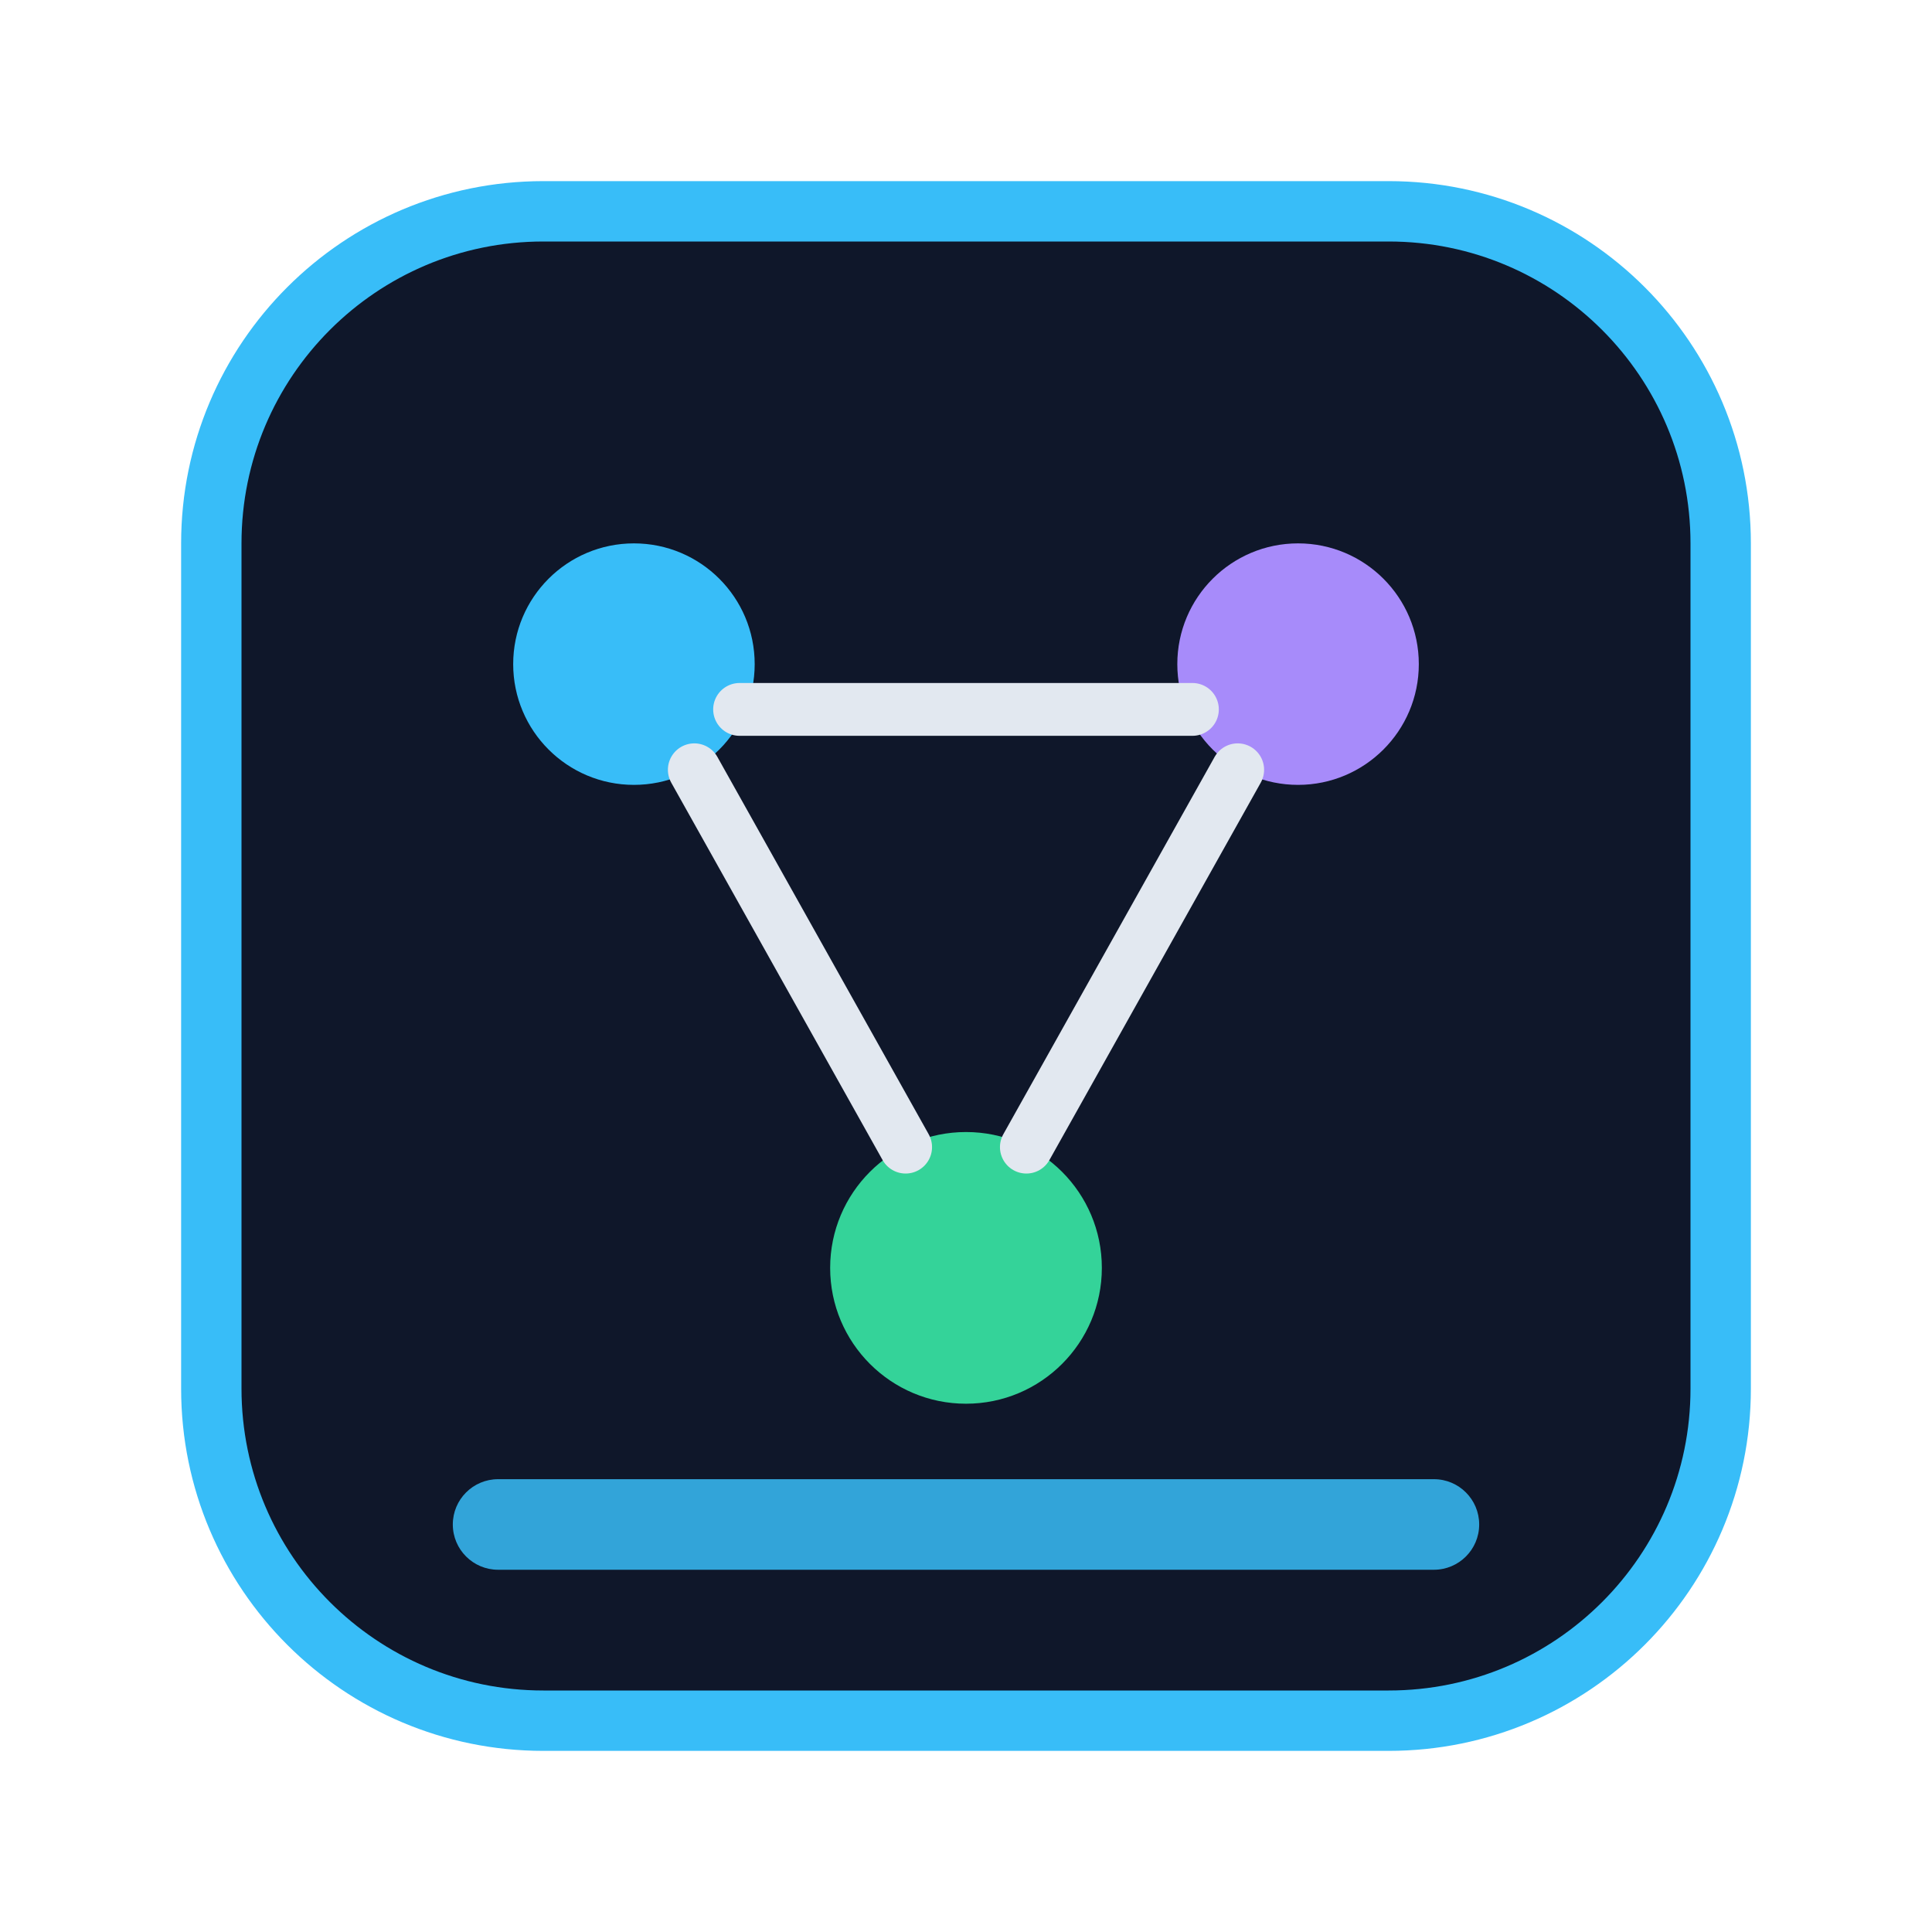
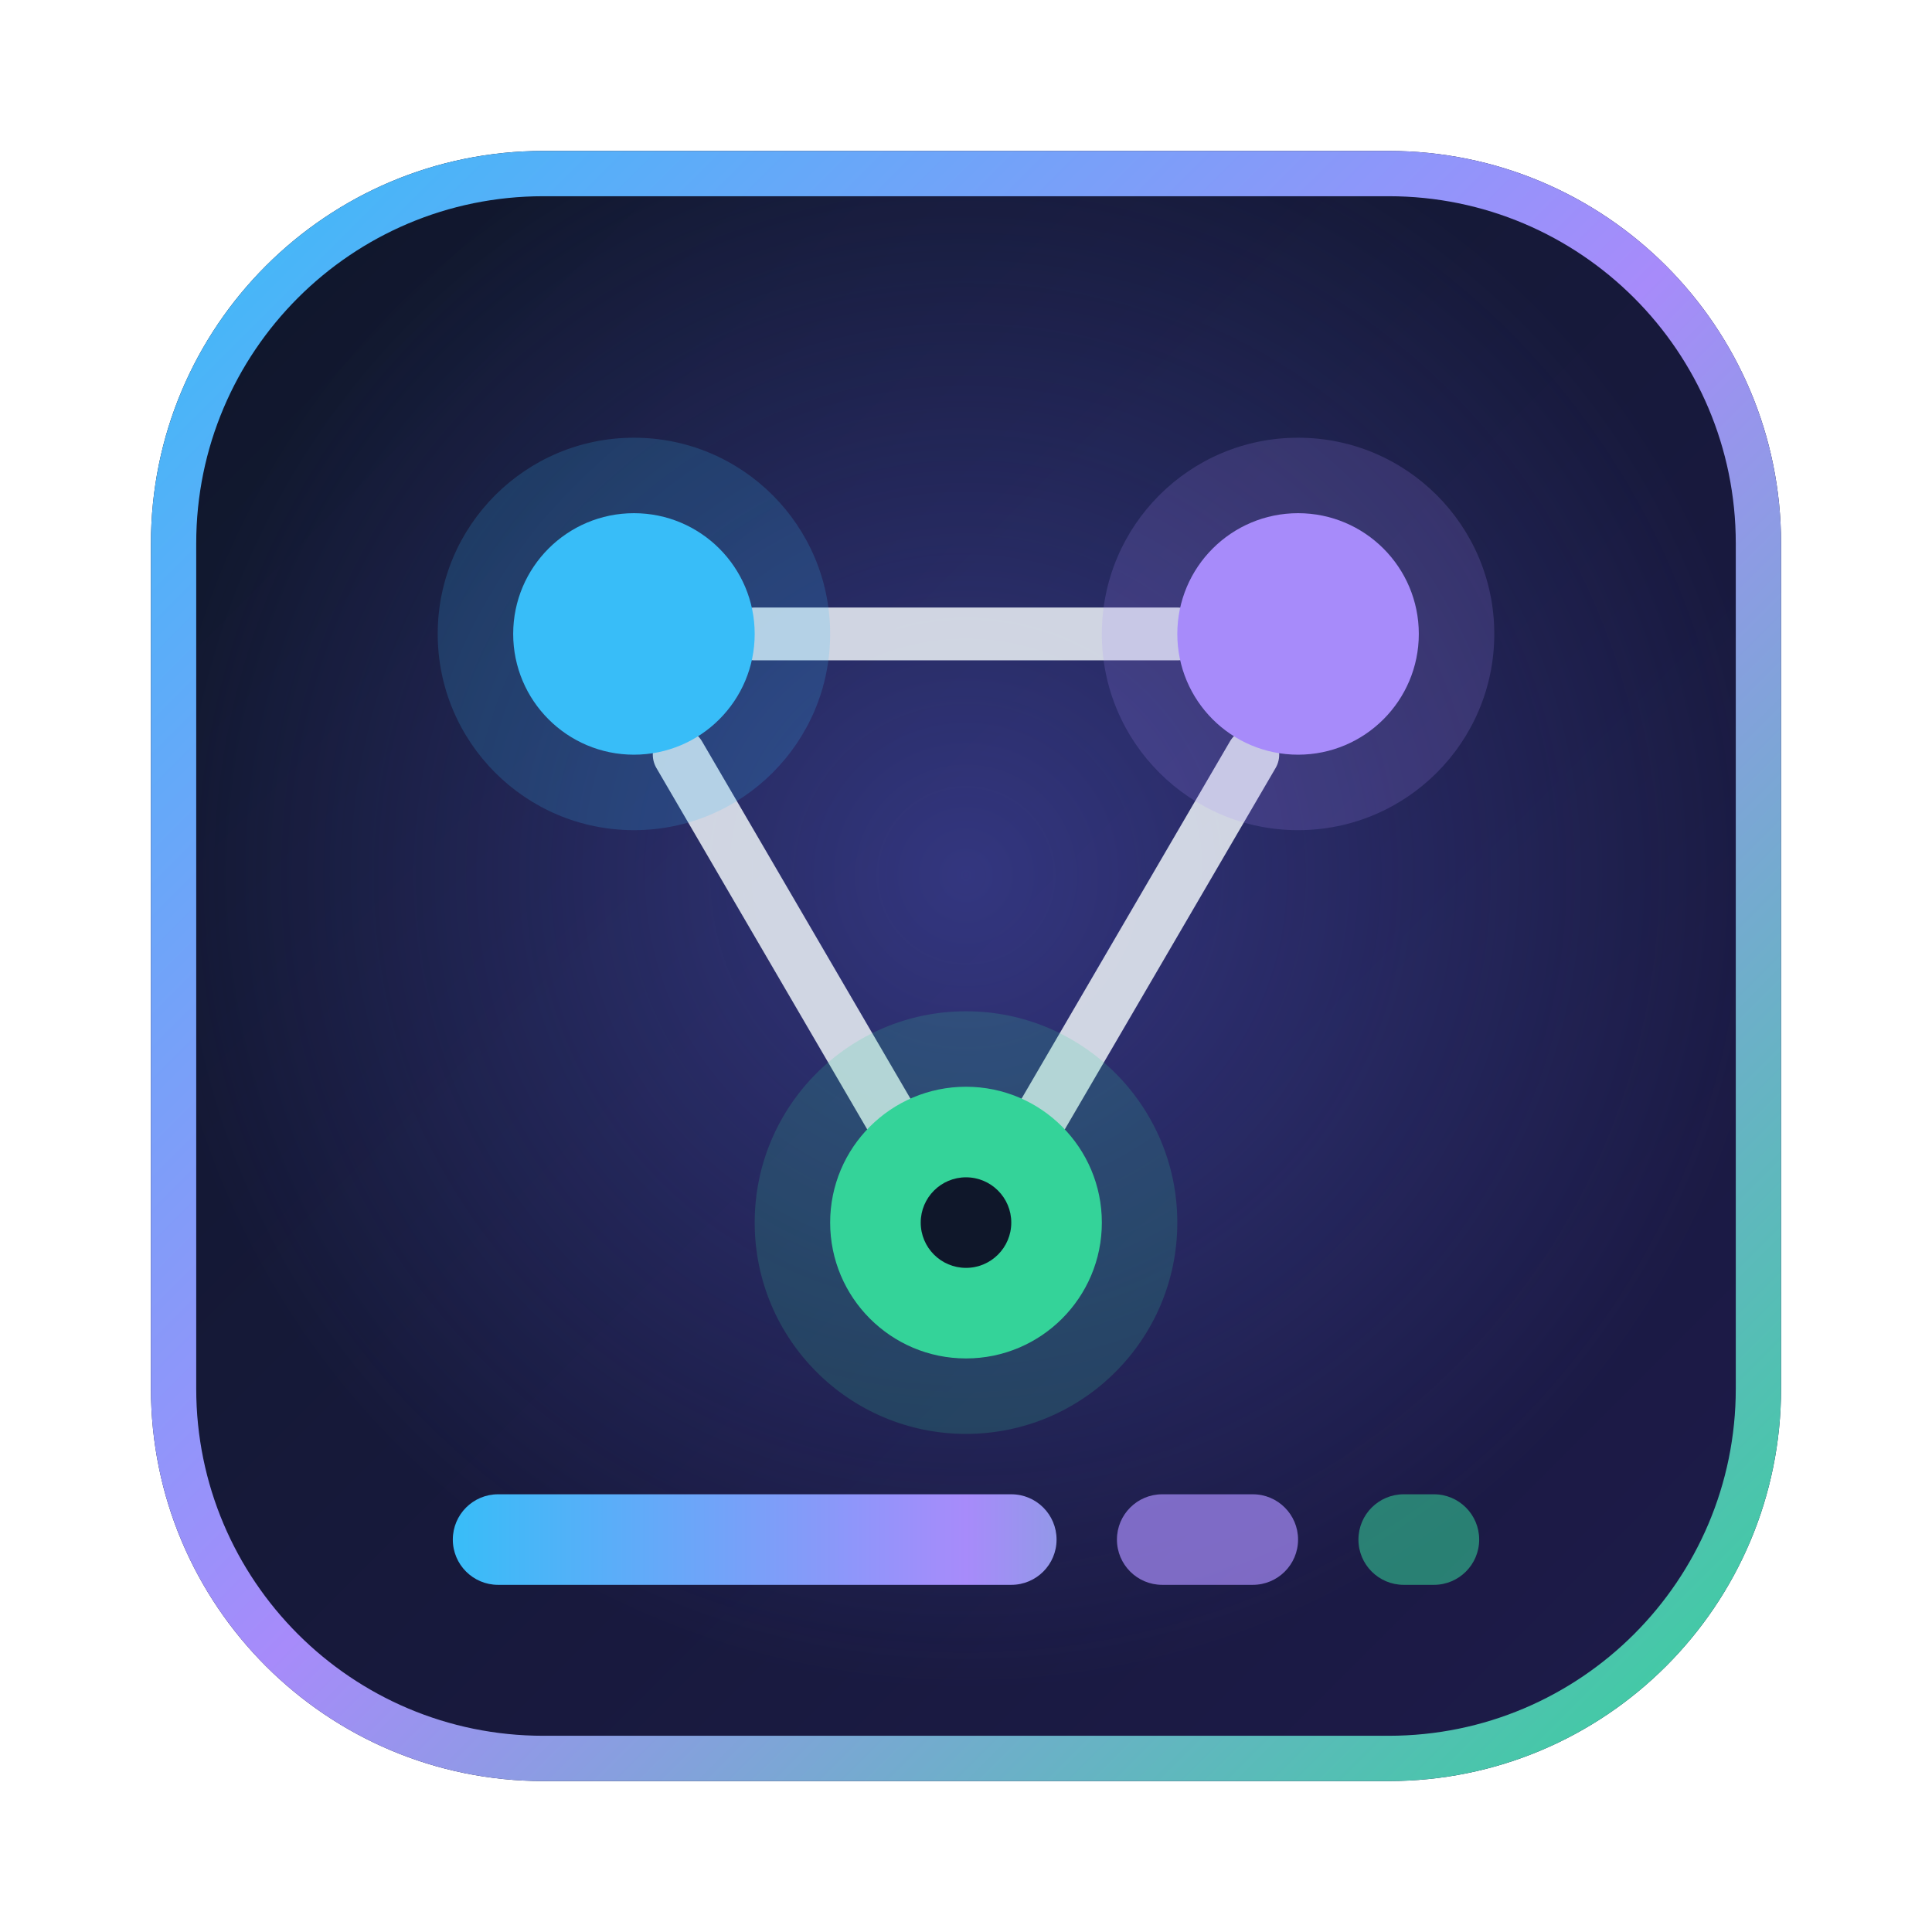
- <svg xmlns="http://www.w3.org/2000/svg" viewBox="0 0 128 128" width="128" height="128" fill="none">
-   <rect x="14" y="14" width="100" height="100" rx="22" fill="#0F172A" stroke="#38BDF8" stroke-width="4" />
-   <circle cx="42" cy="44" r="8" fill="#38BDF8" />
-   <circle cx="86" cy="44" r="8" fill="#A78BFA" />
-   <circle cx="64" cy="84" r="9" fill="#34D399" />
-   <path d="M49 47L79 47M46 51L60 76M82 51L68 76" stroke="#E2E8F0" stroke-width="3.5" stroke-linecap="round" />
-   <rect x="30" y="98" width="68" height="6" rx="3" fill="#38BDF8" opacity="0.85" />
+ <svg xmlns="http://www.w3.org/2000/svg" viewBox="0 0 128 128" width="128" height="128" fill="none" role="img" aria-label="AOCI logo">
+   <defs>
+     <linearGradient id="aoci-bg" x1="10" y1="10" x2="118" y2="118" gradientUnits="userSpaceOnUse">
+       <stop offset="0" stop-color="#0F172A" />
+       <stop offset="1" stop-color="#1E1B4B" />
+     </linearGradient>
+     <radialGradient id="aoci-glow" cx="64" cy="58" r="54" gradientUnits="userSpaceOnUse">
+       <stop offset="0" stop-color="#6366F1" stop-opacity="0.38" />
+       <stop offset="1" stop-color="#6366F1" stop-opacity="0" />
+     </radialGradient>
+     <linearGradient id="aoci-rim" x1="10" y1="10" x2="118" y2="118" gradientUnits="userSpaceOnUse">
+       <stop offset="0" stop-color="#38BDF8" />
+       <stop offset="0.5" stop-color="#A78BFA" />
+       <stop offset="1" stop-color="#34D399" />
+     </linearGradient>
+     <linearGradient id="aoci-bar" x1="30" y1="0" x2="98" y2="0" gradientUnits="userSpaceOnUse">
+       <stop offset="0" stop-color="#38BDF8" />
+       <stop offset="0.5" stop-color="#A78BFA" />
+       <stop offset="1" stop-color="#34D399" />
+     </linearGradient>
+   </defs>
+   <rect x="10" y="10" width="108" height="108" rx="26" fill="url(#aoci-bg)" />
+   <rect x="10" y="10" width="108" height="108" rx="26" fill="url(#aoci-glow)" />
+   <rect x="11.5" y="11.5" width="105" height="105" rx="24.5" stroke="url(#aoci-rim)" stroke-width="3" />
+   <path d="M50 42H78M45 50L59 74M83 50L69 74" stroke="#E2E8F0" stroke-width="3.5" stroke-linecap="round" opacity="0.9" />
+   <circle cx="42" cy="42" r="13" fill="#38BDF8" opacity="0.18" />
+   <circle cx="86" cy="42" r="13" fill="#A78BFA" opacity="0.18" />
+   <circle cx="64" cy="81" r="14" fill="#34D399" opacity="0.18" />
+   <circle cx="42" cy="42" r="8" fill="#38BDF8" />
+   <circle cx="86" cy="42" r="8" fill="#A78BFA" />
+   <circle cx="64" cy="81" r="9" fill="#34D399" />
+   <circle cx="64" cy="81" r="3" fill="#0F172A" />
+   <rect x="30" y="99" width="40" height="6" rx="3" fill="url(#aoci-bar)" />
+   <rect x="74" y="99" width="12" height="6" rx="3" fill="#A78BFA" opacity="0.7" />
+   <rect x="90" y="99" width="8" height="6" rx="3" fill="#34D399" opacity="0.55" />
</svg>
